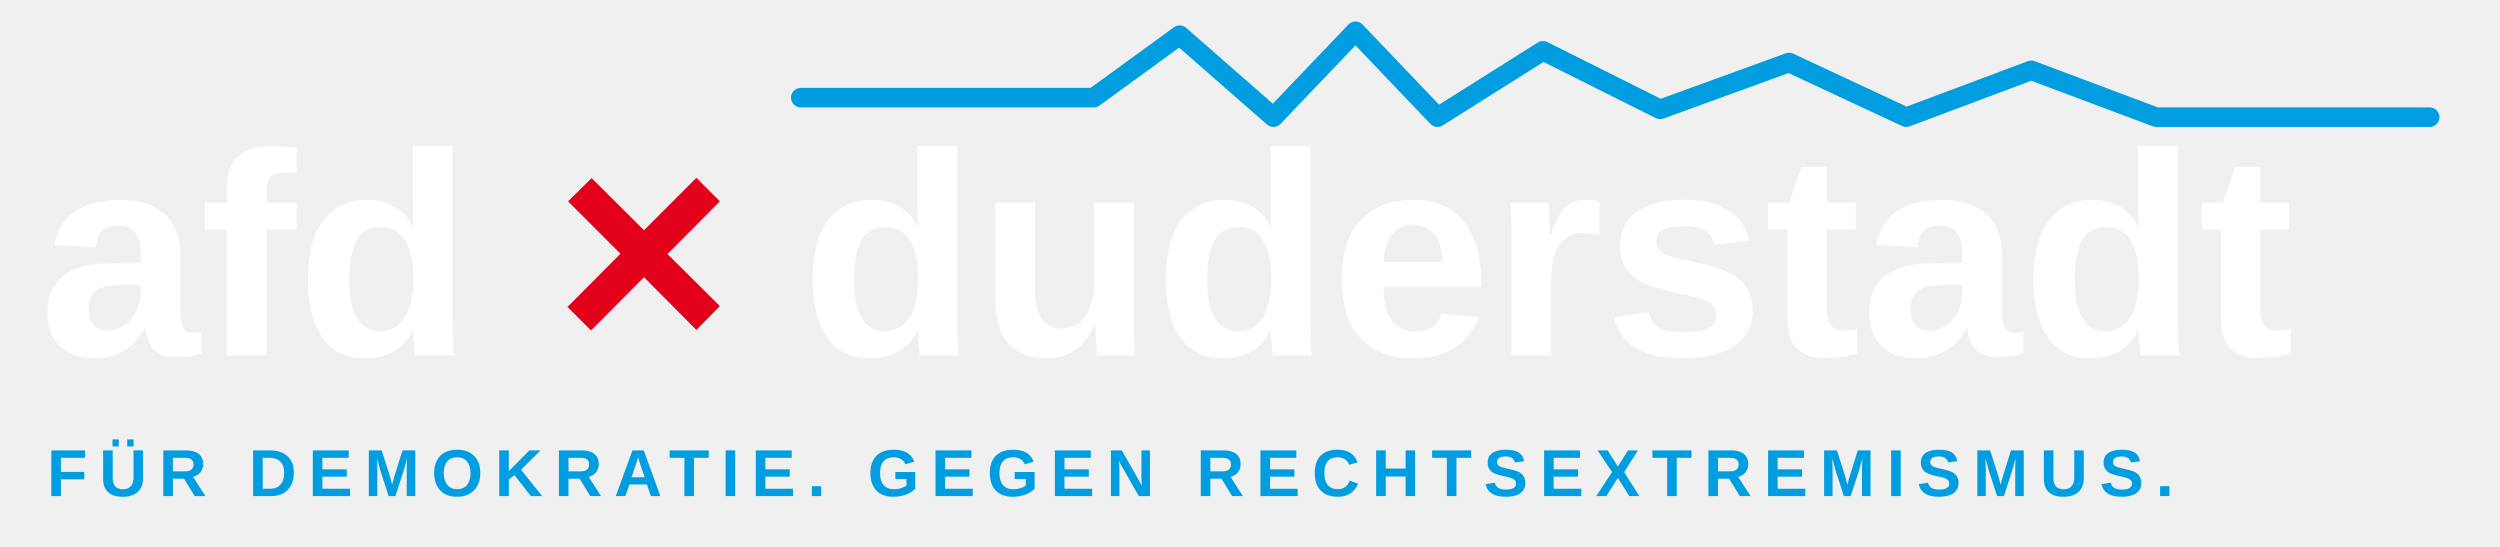
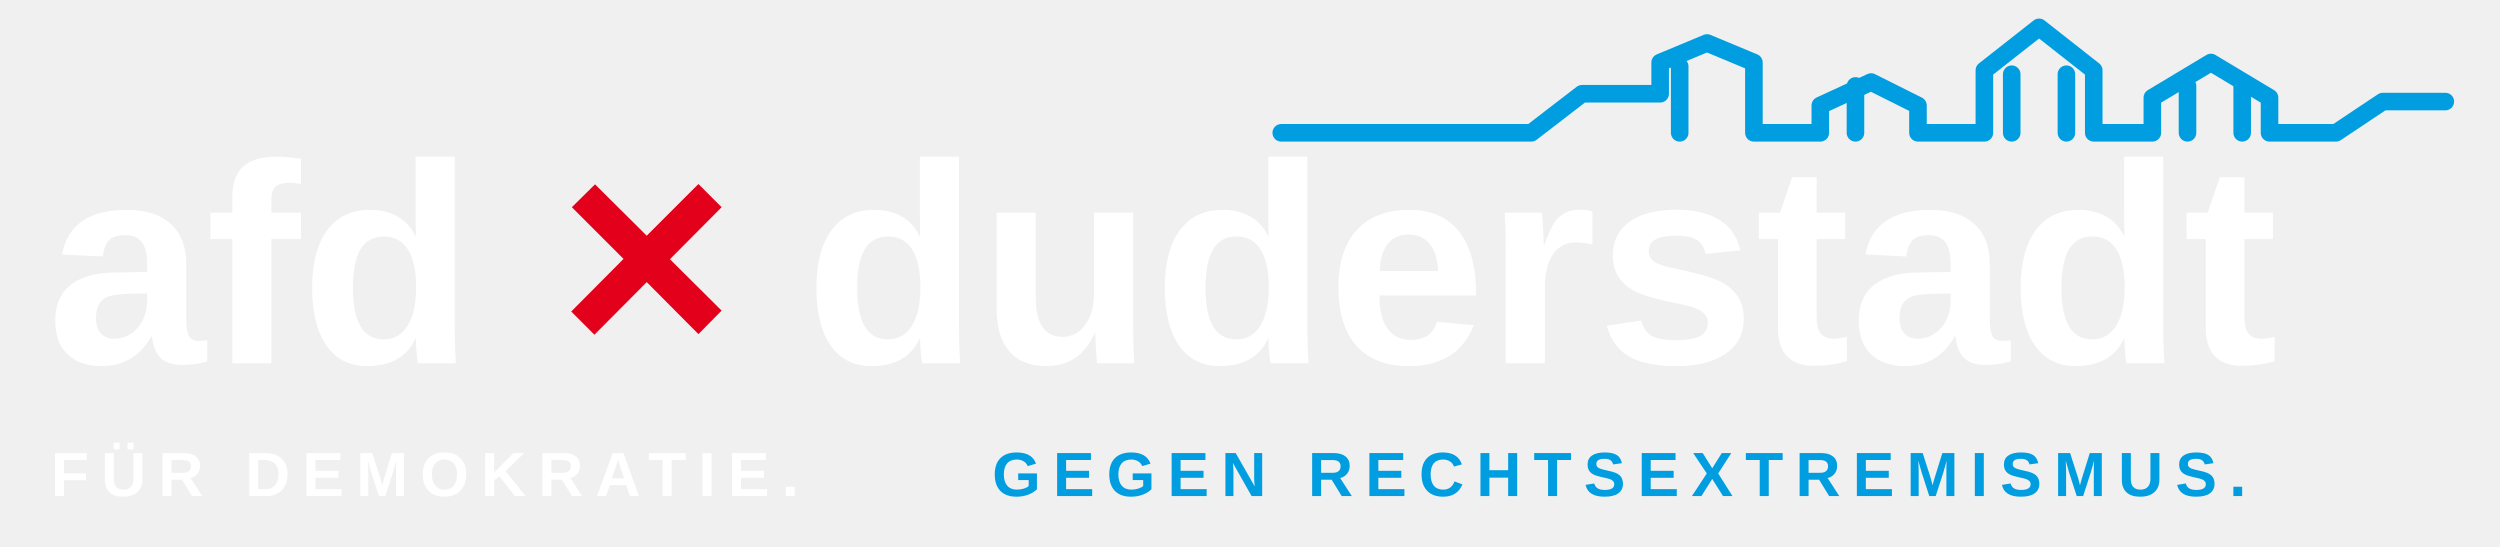
<svg xmlns="http://www.w3.org/2000/svg" width="640" height="140" viewBox="0 0 640 140">
-   <g font-family="Arial,Helvetica,sans-serif" font-weight="800">
-     <text x="10" y="91" font-size="74" fill="#ffffff">afd</text>
-     <text x="142" y="91" font-size="78" fill="#e2001a">×</text>
-     <text x="205" y="91" font-size="74" fill="#ffffff">duderstadt</text>
+   <g fill="none" stroke="#009ee0" stroke-width="4.5" stroke-linecap="round" stroke-linejoin="round">
+     <path d="M328 34H392L405 24H425V16L437 11L449 16V34H466V27L479 21L491 27V34H508V18L522 7L536 18V34H551V25L566 16L581 25V34H598L610 26H626" />
+     <path d="M430 34V17M475 34V22M515 34V19M529 34V19M560 34V22M574 34V22" />
  </g>
-   <path d="M205 25 H280 L302 9 L326 30 L347 8 L368 30 L395 13 L425 28 L458 16 L488 30 L520 18 L552 30 L622 30" fill="none" stroke="#009ee0" stroke-width="5" stroke-linecap="round" stroke-linejoin="round" />
-   <text x="12" y="127" font-family="Arial,Helvetica,sans-serif" font-size="17" font-weight="700" letter-spacing="3" fill="#009ee0">FÜR DEMOKRATIE. GEGEN RECHTSEXTREMISMUS.</text>
+   <g font-family="Arial,Helvetica,sans-serif" font-weight="900">
+     <text x="12" y="93" font-size="73" fill="#ffffff">afd</text>
+     <text x="143" y="92" font-size="77" fill="#e2001a">×</text>
+     <text x="206" y="93" font-size="73" fill="#ffffff">duderstadt</text>
+   </g>
+   <text x="13" y="127" font-family="Arial,Helvetica,sans-serif" font-size="16" font-weight="700" letter-spacing="3.1" fill="#ffffff">FÜR DEMOKRATIE.</text>
+   <text x="254" y="127" font-family="Arial,Helvetica,sans-serif" font-size="16" font-weight="700" letter-spacing="3.1" fill="#009ee0">GEGEN RECHTSEXTREMISMUS.</text>
</svg>
